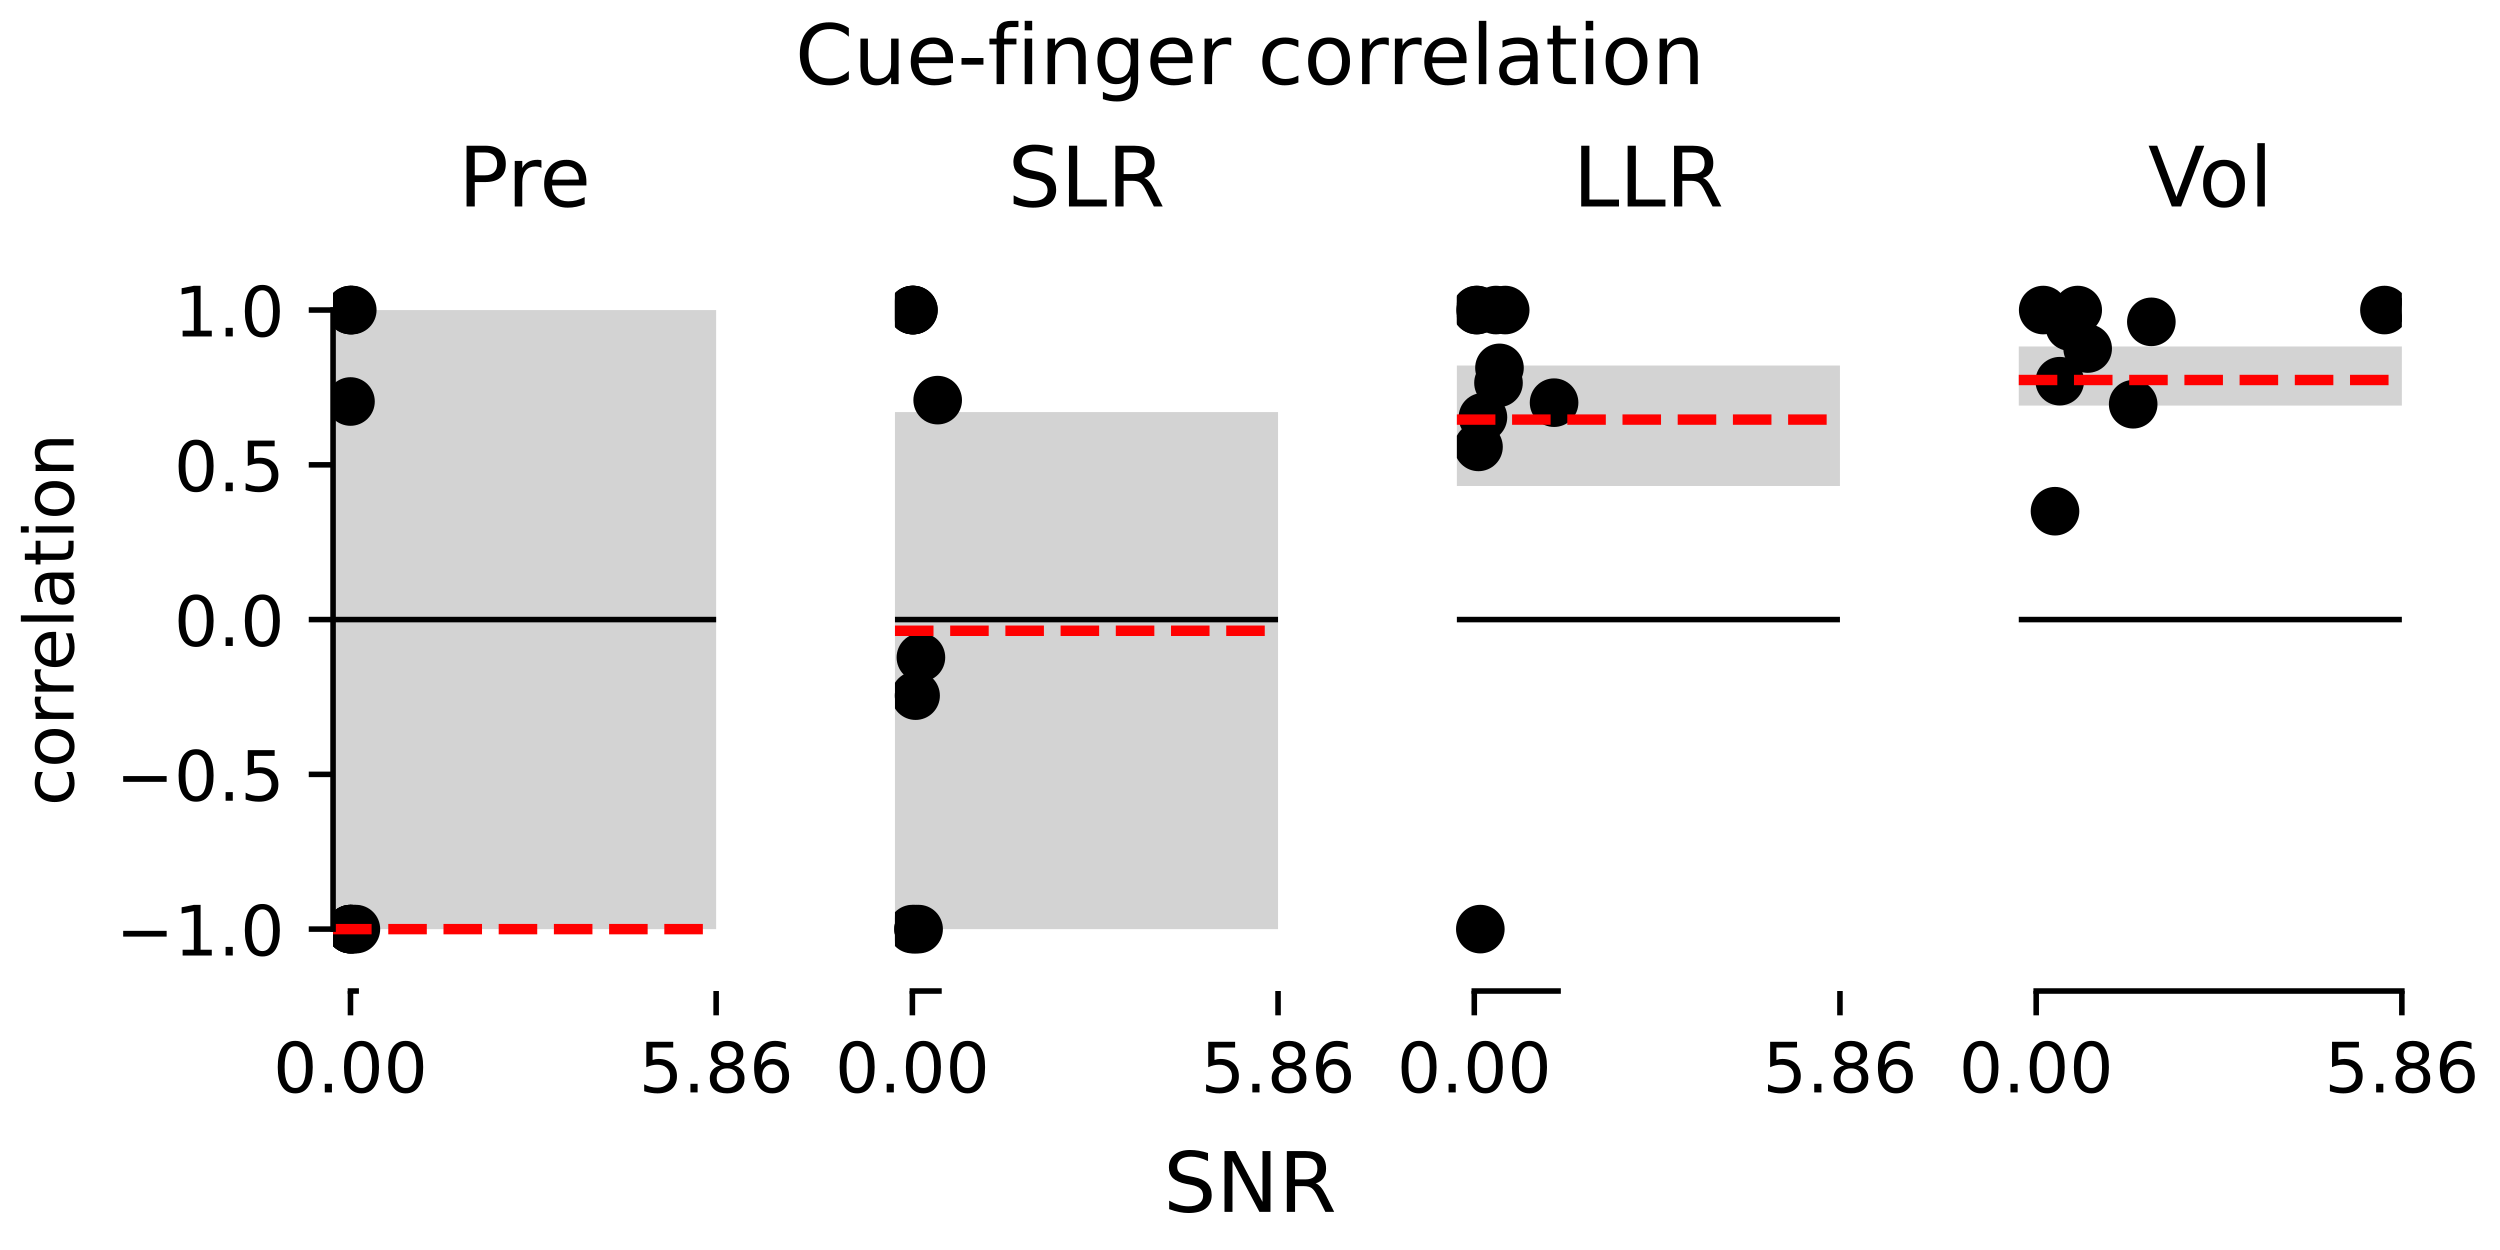
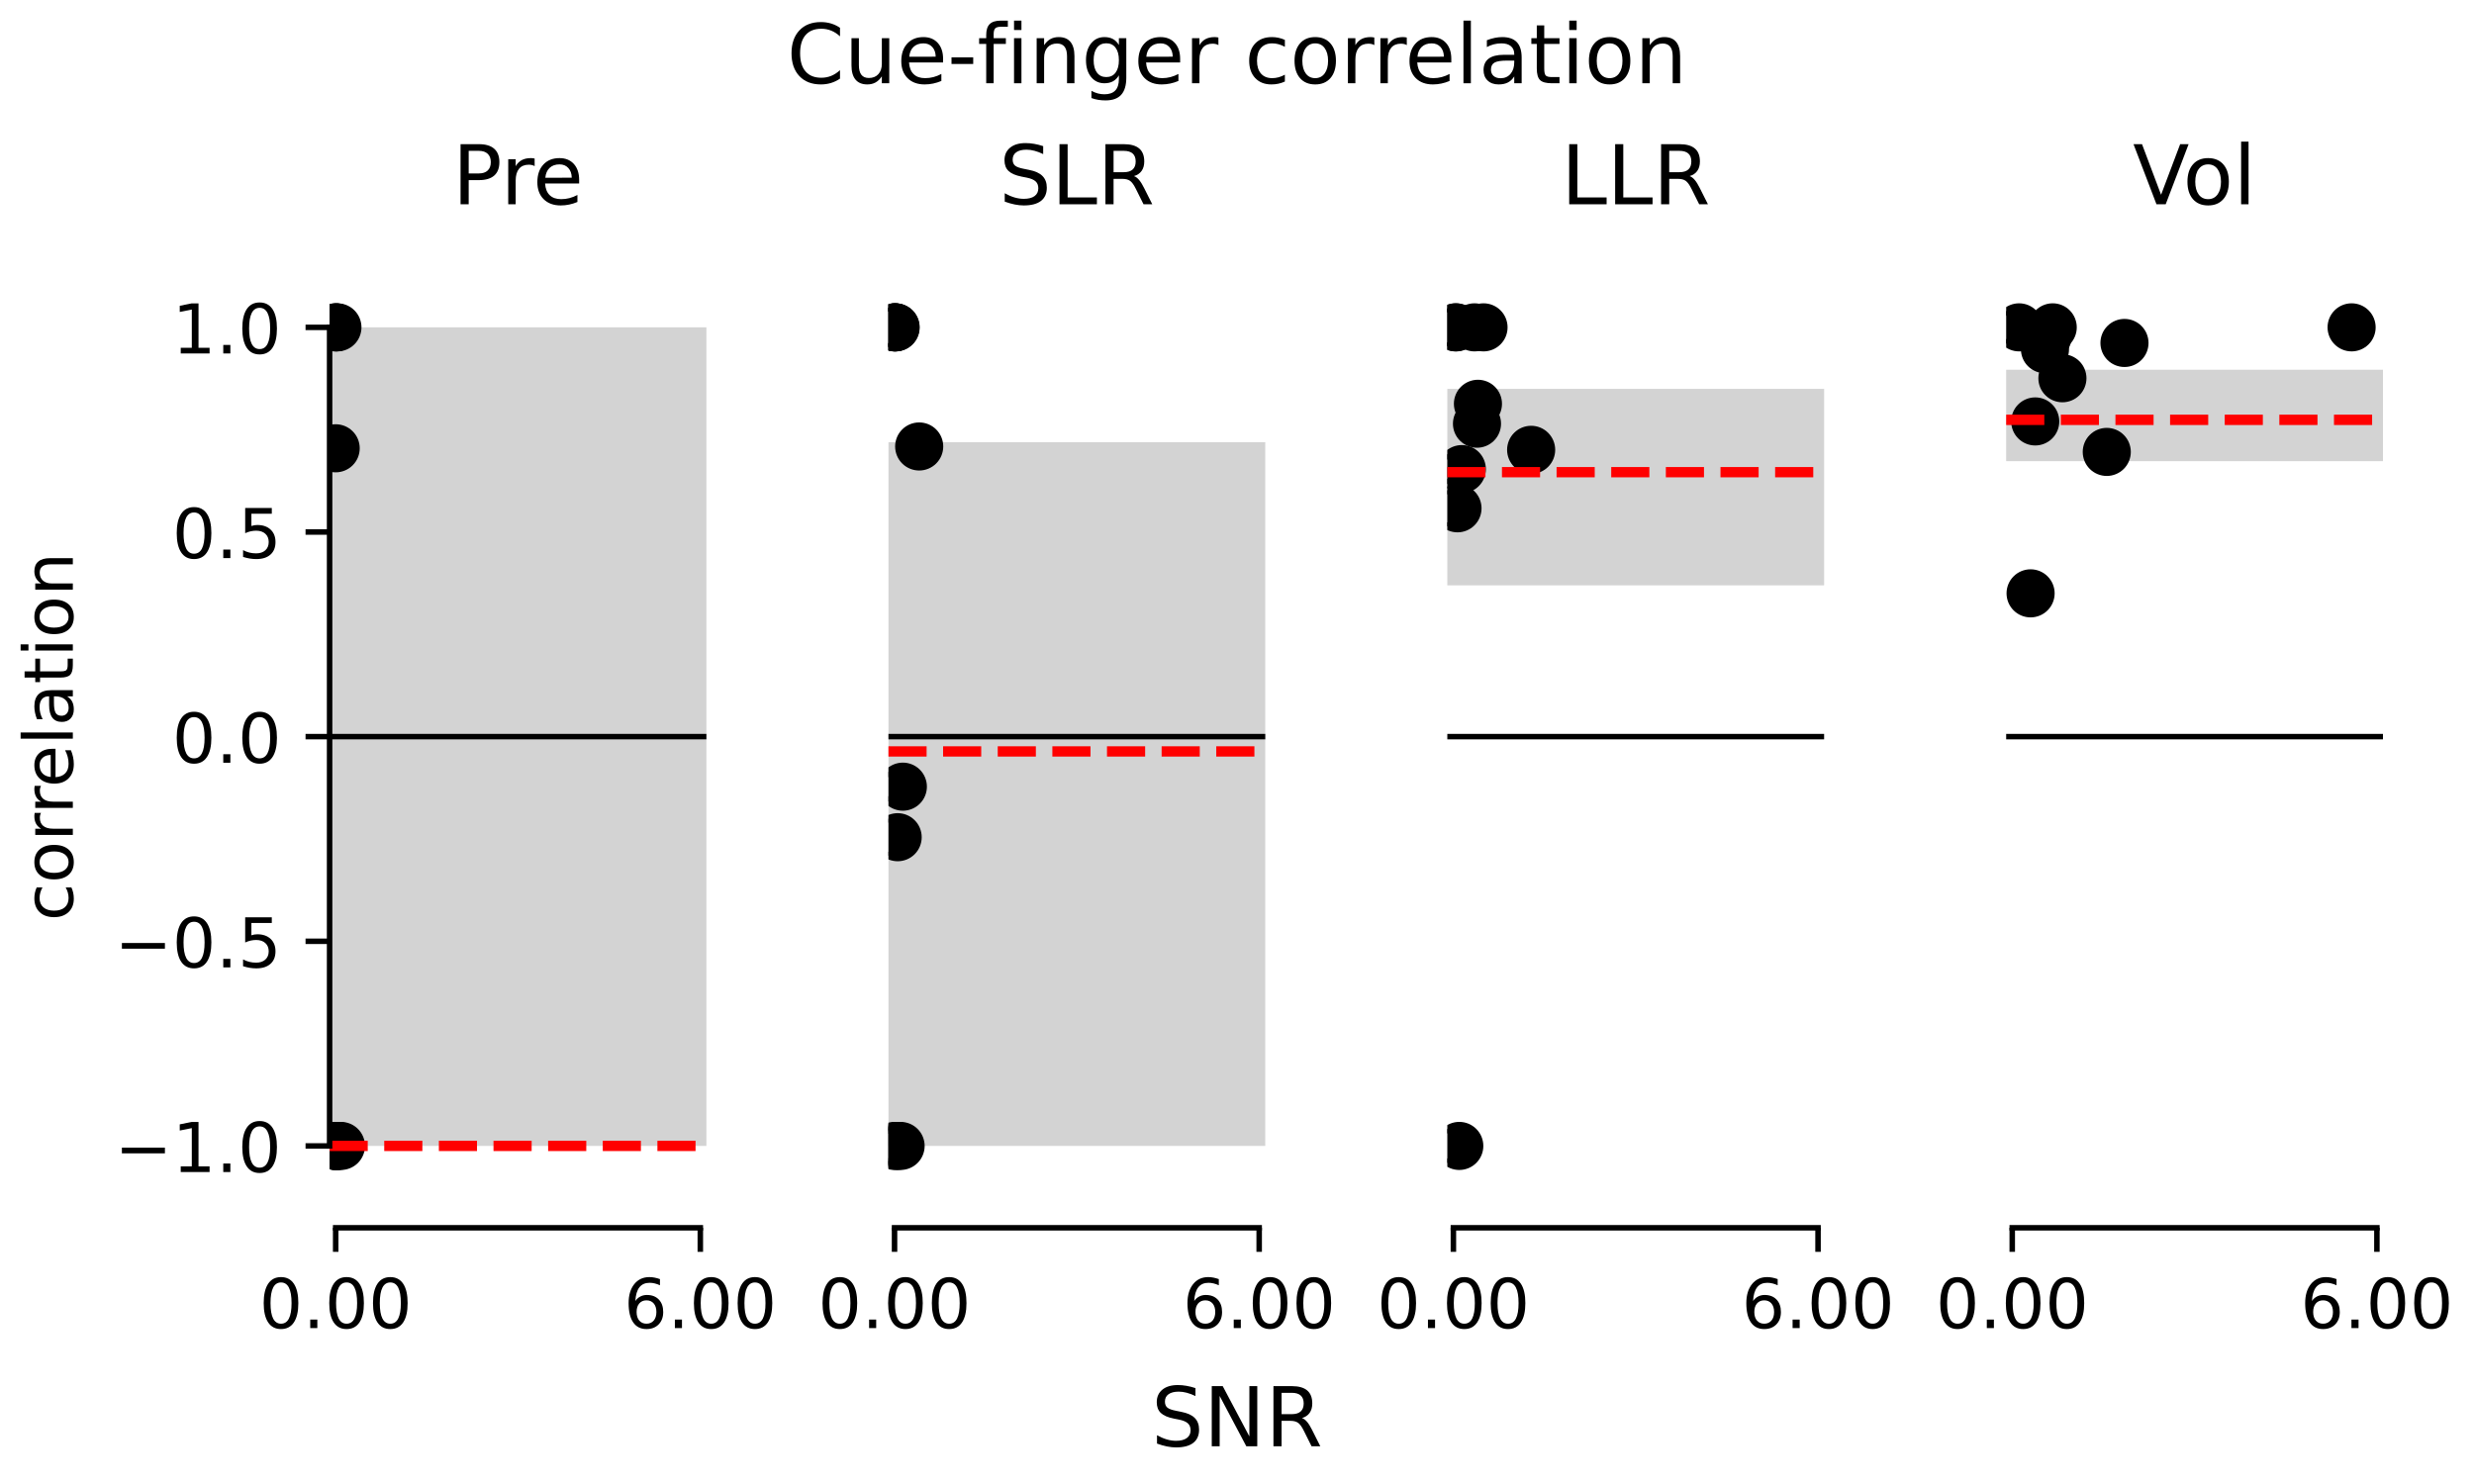
- <svg xmlns="http://www.w3.org/2000/svg" xmlns:xlink="http://www.w3.org/1999/xlink" width="360pt" height="180pt" viewBox="0 0 360 180" version="1.1">
+ <svg xmlns="http://www.w3.org/2000/svg" xmlns:xlink="http://www.w3.org/1999/xlink" width="360pt" height="216pt" viewBox="0 0 360 216" version="1.1">
  <defs>
    <style type="text/css">*{stroke-linejoin: round; stroke-linecap: butt}</style>
  </defs>
  <g id="figure_1">
    <g id="patch_1">
-       <path d="M 0 180  L 360 180  L 360 0  L 0 0  z " style="fill: #ffffff" />
+       <path d="M 0 216  L 360 216  L 360 0  L 0 0  z " style="fill: #ffffff" />
    </g>
    <g id="axes_1">
      <g id="patch_2">
-         <path d="M 47.961 142.707  L 103.125 142.707  L 103.125 35.733  L 47.961 35.733  z " style="fill: #ffffff" />
+         <path d="M 47.961 178.707  L 102.79 178.707  L 102.79 35.733  L 47.961 35.733  z " style="fill: #ffffff" />
      </g>
      <g id="patch_3">
-         <path d="M 47.961 133.793  L 103.125 133.793  L 103.125 44.647  L 47.961 44.647  z " clip-path="url(#p3441acb75d)" style="fill: #d3d3d3" />
+         <path d="M 47.961 166.793  L 102.79 166.793  L 102.79 47.647  L 47.961 47.647  z " clip-path="url(#pea1128294e)" style="fill: #d3d3d3" />
      </g>
      <g id="PathCollection_1">
        <defs>
-           <path id="m6edfcc6faa" d="M 0 3  C 0.796 3 1.559 2.684 2.121 2.121  C 2.684 1.559 3 0.796 3 0  C 3 -0.796 2.684 -1.559 2.121 -2.121  C 1.559 -2.684 0.796 -3 0 -3  C -0.796 -3 -1.559 -2.684 -2.121 -2.121  C -2.684 -1.559 -3 -0.796 -3 0  C -3 0.796 -2.684 1.559 -2.121 2.121  C -1.559 2.684 -0.796 3 0 3  z " style="stroke: #000000" />
+           <path id="me77b27d4af" d="M 0 3  C 0.796 3 1.559 2.684 2.121 2.121  C 2.684 1.559 3 0.796 3 0  C 3 -0.796 2.684 -1.559 2.121 -2.121  C 1.559 -2.684 0.796 -3 0 -3  C -0.796 -3 -1.559 -2.684 -2.121 -2.121  C -2.684 -1.559 -3 -0.796 -3 0  C -3 0.796 -2.684 1.559 -2.121 2.121  C -1.559 2.684 -0.796 3 0 3  z " style="stroke: #000000" />
        </defs>
-         <g clip-path="url(#p3441acb75d)">
-           <use xlink:href="#m6edfcc6faa" x="50.726" y="44.647" style="stroke: #000000" />
-           <use xlink:href="#m6edfcc6faa" x="50.469" y="44.648" style="stroke: #000000" />
-           <use xlink:href="#m6edfcc6faa" x="51.247" y="133.793" style="stroke: #000000" />
-           <use xlink:href="#m6edfcc6faa" x="50.874" y="133.793" style="stroke: #000000" />
-           <use xlink:href="#m6edfcc6faa" x="50.469" y="57.817" style="stroke: #000000" />
-           <use xlink:href="#m6edfcc6faa" x="50.469" y="133.793" style="stroke: #000000" />
-           <use xlink:href="#m6edfcc6faa" x="50.469" y="44.647" style="stroke: #000000" />
-           <use xlink:href="#m6edfcc6faa" x="50.469" y="133.793" style="stroke: #000000" />
-           <use xlink:href="#m6edfcc6faa" x="50.469" y="133.793" style="stroke: #000000" />
-           <use xlink:href="#m6edfcc6faa" x="50.469" y="133.793" style="stroke: #000000" />
+         <g clip-path="url(#pea1128294e)">
+           <use xlink:href="#me77b27d4af" x="49.099" y="47.647" style="stroke: #000000" />
+           <use xlink:href="#me77b27d4af" x="48.846" y="47.648" style="stroke: #000000" />
+           <use xlink:href="#me77b27d4af" x="49.612" y="166.793" style="stroke: #000000" />
+           <use xlink:href="#me77b27d4af" x="49.245" y="166.793" style="stroke: #000000" />
+           <use xlink:href="#me77b27d4af" x="48.846" y="65.249" style="stroke: #000000" />
+           <use xlink:href="#me77b27d4af" x="48.846" y="166.793" style="stroke: #000000" />
+           <use xlink:href="#me77b27d4af" x="48.846" y="47.647" style="stroke: #000000" />
+           <use xlink:href="#me77b27d4af" x="48.846" y="166.793" style="stroke: #000000" />
+           <use xlink:href="#me77b27d4af" x="48.846" y="166.793" style="stroke: #000000" />
+           <use xlink:href="#me77b27d4af" x="48.846" y="166.793" style="stroke: #000000" />
        </g>
      </g>
      <g id="matplotlib.axis_1">
        <g id="xtick_1">
          <g id="line2d_1">
            <defs>
-               <path id="m35fffb667b" d="M 0 0  L 0 3.5  " style="stroke: #000000; stroke-width: 0.8" />
+               <path id="m99c853105d" d="M 0 0  L 0 3.5  " style="stroke: #000000; stroke-width: 0.8" />
            </defs>
            <g>
-               <use xlink:href="#m35fffb667b" x="50.469" y="142.707" style="stroke: #000000; stroke-width: 0.8" />
+               <use xlink:href="#m99c853105d" x="48.846" y="178.707" style="stroke: #000000; stroke-width: 0.8" />
            </g>
          </g>
          <g id="text_1">
-             <g transform="translate(39.3358 157.3058) scale(0.1 -0.1)">
+             <g transform="translate(37.7127 193.3058) scale(0.1 -0.1)">
              <defs>
                <path id="DejaVuSans-30" d="M 2034 4250  Q 1547 4250 1301 3770  Q 1056 3291 1056 2328  Q 1056 1369 1301 889  Q 1547 409 2034 409  Q 2525 409 2770 889  Q 3016 1369 3016 2328  Q 3016 3291 2770 3770  Q 2525 4250 2034 4250  z M 2034 4750  Q 2819 4750 3233 4129  Q 3647 3509 3647 2328  Q 3647 1150 3233 529  Q 2819 -91 2034 -91  Q 1250 -91 836 529  Q 422 1150 422 2328  Q 422 3509 836 4129  Q 1250 4750 2034 4750  z " transform="scale(0.015625)" />
                <path id="DejaVuSans-2e" d="M 684 794  L 1344 794  L 1344 0  L 684 0  L 684 794  z " transform="scale(0.015625)" />
              </defs>
              <use xlink:href="#DejaVuSans-30" />
              <use xlink:href="#DejaVuSans-2e" transform="translate(63.62305 0)" />
              <use xlink:href="#DejaVuSans-30" transform="translate(95.41016 0)" />
              <use xlink:href="#DejaVuSans-30" transform="translate(159.0332 0)" />
            </g>
          </g>
        </g>
        <g id="xtick_2">
          <g id="line2d_2">
            <g>
-               <use xlink:href="#m35fffb667b" x="103.125" y="142.707" style="stroke: #000000; stroke-width: 0.8" />
+               <use xlink:href="#m99c853105d" x="101.906" y="178.707" style="stroke: #000000; stroke-width: 0.8" />
            </g>
          </g>
          <g id="text_2">
-             <g transform="translate(91.99197 157.3058) scale(0.1 -0.1)">
+             <g transform="translate(90.77299 193.3058) scale(0.1 -0.1)">
              <defs>
-                 <path id="DejaVuSans-35" d="M 691 4666  L 3169 4666  L 3169 4134  L 1269 4134  L 1269 2991  Q 1406 3038 1543 3061  Q 1681 3084 1819 3084  Q 2600 3084 3056 2656  Q 3513 2228 3513 1497  Q 3513 744 3044 326  Q 2575 -91 1722 -91  Q 1428 -91 1123 -41  Q 819 9 494 109  L 494 744  Q 775 591 1075 516  Q 1375 441 1709 441  Q 2250 441 2565 725  Q 2881 1009 2881 1497  Q 2881 1984 2565 2268  Q 2250 2553 1709 2553  Q 1456 2553 1204 2497  Q 953 2441 691 2322  L 691 4666  z " transform="scale(0.015625)" />
-                 <path id="DejaVuSans-38" d="M 2034 2216  Q 1584 2216 1326 1975  Q 1069 1734 1069 1313  Q 1069 891 1326 650  Q 1584 409 2034 409  Q 2484 409 2743 651  Q 3003 894 3003 1313  Q 3003 1734 2745 1975  Q 2488 2216 2034 2216  z M 1403 2484  Q 997 2584 770 2862  Q 544 3141 544 3541  Q 544 4100 942 4425  Q 1341 4750 2034 4750  Q 2731 4750 3128 4425  Q 3525 4100 3525 3541  Q 3525 3141 3298 2862  Q 3072 2584 2669 2484  Q 3125 2378 3379 2068  Q 3634 1759 3634 1313  Q 3634 634 3220 271  Q 2806 -91 2034 -91  Q 1263 -91 848 271  Q 434 634 434 1313  Q 434 1759 690 2068  Q 947 2378 1403 2484  z M 1172 3481  Q 1172 3119 1398 2916  Q 1625 2713 2034 2713  Q 2441 2713 2670 2916  Q 2900 3119 2900 3481  Q 2900 3844 2670 4047  Q 2441 4250 2034 4250  Q 1625 4250 1398 4047  Q 1172 3844 1172 3481  z " transform="scale(0.015625)" />
                <path id="DejaVuSans-36" d="M 2113 2584  Q 1688 2584 1439 2293  Q 1191 2003 1191 1497  Q 1191 994 1439 701  Q 1688 409 2113 409  Q 2538 409 2786 701  Q 3034 994 3034 1497  Q 3034 2003 2786 2293  Q 2538 2584 2113 2584  z M 3366 4563  L 3366 3988  Q 3128 4100 2886 4159  Q 2644 4219 2406 4219  Q 1781 4219 1451 3797  Q 1122 3375 1075 2522  Q 1259 2794 1537 2939  Q 1816 3084 2150 3084  Q 2853 3084 3261 2657  Q 3669 2231 3669 1497  Q 3669 778 3244 343  Q 2819 -91 2113 -91  Q 1303 -91 875 529  Q 447 1150 447 2328  Q 447 3434 972 4092  Q 1497 4750 2381 4750  Q 2619 4750 2861 4703  Q 3103 4656 3366 4563  z " transform="scale(0.015625)" />
              </defs>
-               <use xlink:href="#DejaVuSans-35" />
-               <use xlink:href="#DejaVuSans-2e" transform="translate(63.62305 0)" />
-               <use xlink:href="#DejaVuSans-38" transform="translate(95.41016 0)" />
-               <use xlink:href="#DejaVuSans-36" transform="translate(159.0332 0)" />
+               <use xlink:href="#DejaVuSans-36" />
+               <use xlink:href="#DejaVuSans-2e" transform="translate(63.62305 0)" />
+               <use xlink:href="#DejaVuSans-30" transform="translate(95.41016 0)" />
+               <use xlink:href="#DejaVuSans-30" transform="translate(159.0332 0)" />
            </g>
          </g>
        </g>
      </g>
      <g id="matplotlib.axis_2">
        <g id="ytick_1">
          <g id="line2d_3">
            <defs>
-               <path id="m847d108893" d="M 0 0  L -3.5 0  " style="stroke: #000000; stroke-width: 0.8" />
+               <path id="mca9cffddd0" d="M 0 0  L -3.5 0  " style="stroke: #000000; stroke-width: 0.8" />
            </defs>
            <g>
-               <use xlink:href="#m847d108893" x="47.961" y="133.793" style="stroke: #000000; stroke-width: 0.8" />
+               <use xlink:href="#mca9cffddd0" x="47.961" y="166.793" style="stroke: #000000; stroke-width: 0.8" />
            </g>
          </g>
          <g id="text_3">
-             <g transform="translate(16.67836 137.5921) scale(0.1 -0.1)">
+             <g transform="translate(16.67836 170.5921) scale(0.1 -0.1)">
              <defs>
                <path id="DejaVuSans-2212" d="M 678 2272  L 4684 2272  L 4684 1741  L 678 1741  L 678 2272  z " transform="scale(0.015625)" />
                <path id="DejaVuSans-31" d="M 794 531  L 1825 531  L 1825 4091  L 703 3866  L 703 4441  L 1819 4666  L 2450 4666  L 2450 531  L 3481 531  L 3481 0  L 794 0  L 794 531  z " transform="scale(0.015625)" />
              </defs>
              <use xlink:href="#DejaVuSans-2212" />
              <use xlink:href="#DejaVuSans-31" transform="translate(83.78906 0)" />
              <use xlink:href="#DejaVuSans-2e" transform="translate(147.4121 0)" />
              <use xlink:href="#DejaVuSans-30" transform="translate(179.1992 0)" />
            </g>
          </g>
        </g>
        <g id="ytick_2">
          <g id="line2d_4">
            <g>
-               <use xlink:href="#m847d108893" x="47.961" y="111.506" style="stroke: #000000; stroke-width: 0.8" />
+               <use xlink:href="#mca9cffddd0" x="47.961" y="137.006" style="stroke: #000000; stroke-width: 0.8" />
            </g>
          </g>
          <g id="text_4">
-             <g transform="translate(16.67836 115.3056) scale(0.1 -0.1)">
+             <g transform="translate(16.67836 140.8056) scale(0.1 -0.1)">
+               <defs>
+                 <path id="DejaVuSans-35" d="M 691 4666  L 3169 4666  L 3169 4134  L 1269 4134  L 1269 2991  Q 1406 3038 1543 3061  Q 1681 3084 1819 3084  Q 2600 3084 3056 2656  Q 3513 2228 3513 1497  Q 3513 744 3044 326  Q 2575 -91 1722 -91  Q 1428 -91 1123 -41  Q 819 9 494 109  L 494 744  Q 775 591 1075 516  Q 1375 441 1709 441  Q 2250 441 2565 725  Q 2881 1009 2881 1497  Q 2881 1984 2565 2268  Q 2250 2553 1709 2553  Q 1456 2553 1204 2497  Q 953 2441 691 2322  L 691 4666  z " transform="scale(0.015625)" />
+               </defs>
              <use xlink:href="#DejaVuSans-2212" />
              <use xlink:href="#DejaVuSans-30" transform="translate(83.78906 0)" />
              <use xlink:href="#DejaVuSans-2e" transform="translate(147.4121 0)" />
              <use xlink:href="#DejaVuSans-35" transform="translate(179.1992 0)" />
            </g>
          </g>
        </g>
        <g id="ytick_3">
          <g id="line2d_5">
            <g>
-               <use xlink:href="#m847d108893" x="47.961" y="89.22" style="stroke: #000000; stroke-width: 0.8" />
+               <use xlink:href="#mca9cffddd0" x="47.961" y="107.22" style="stroke: #000000; stroke-width: 0.8" />
            </g>
          </g>
          <g id="text_5">
-             <g transform="translate(25.05805 93.01922) scale(0.1 -0.1)">
+             <g transform="translate(25.05805 111.0192) scale(0.1 -0.1)">
              <use xlink:href="#DejaVuSans-30" />
              <use xlink:href="#DejaVuSans-2e" transform="translate(63.62305 0)" />
              <use xlink:href="#DejaVuSans-30" transform="translate(95.41016 0)" />
            </g>
          </g>
        </g>
        <g id="ytick_4">
          <g id="line2d_6">
            <g>
-               <use xlink:href="#m847d108893" x="47.961" y="66.934" style="stroke: #000000; stroke-width: 0.8" />
+               <use xlink:href="#mca9cffddd0" x="47.961" y="77.434" style="stroke: #000000; stroke-width: 0.8" />
            </g>
          </g>
          <g id="text_6">
-             <g transform="translate(25.05805 70.7328) scale(0.1 -0.1)">
+             <g transform="translate(25.05805 81.2328) scale(0.1 -0.1)">
              <use xlink:href="#DejaVuSans-30" />
              <use xlink:href="#DejaVuSans-2e" transform="translate(63.62305 0)" />
              <use xlink:href="#DejaVuSans-35" transform="translate(95.41016 0)" />
            </g>
          </g>
        </g>
        <g id="ytick_5">
          <g id="line2d_7">
            <g>
-               <use xlink:href="#m847d108893" x="47.961" y="44.647" style="stroke: #000000; stroke-width: 0.8" />
+               <use xlink:href="#mca9cffddd0" x="47.961" y="47.647" style="stroke: #000000; stroke-width: 0.8" />
            </g>
          </g>
          <g id="text_7">
-             <g transform="translate(25.05805 48.44638) scale(0.1 -0.1)">
+             <g transform="translate(25.05805 51.44638) scale(0.1 -0.1)">
              <use xlink:href="#DejaVuSans-31" />
              <use xlink:href="#DejaVuSans-2e" transform="translate(63.62305 0)" />
              <use xlink:href="#DejaVuSans-30" transform="translate(95.41016 0)" />
            </g>
          </g>
        </g>
        <g id="text_8">
-           <g transform="translate(10.59868 116.0466) rotate(-90) scale(0.1 -0.1)">
+           <g transform="translate(10.59868 134.0466) rotate(-90) scale(0.1 -0.1)">
            <defs>
              <path id="DejaVuSans-63" d="M 3122 3366  L 3122 2828  Q 2878 2963 2633 3030  Q 2388 3097 2138 3097  Q 1578 3097 1268 2742  Q 959 2388 959 1747  Q 959 1106 1268 751  Q 1578 397 2138 397  Q 2388 397 2633 464  Q 2878 531 3122 666  L 3122 134  Q 2881 22 2623 -34  Q 2366 -91 2075 -91  Q 1284 -91 818 406  Q 353 903 353 1747  Q 353 2603 823 3093  Q 1294 3584 2113 3584  Q 2378 3584 2631 3529  Q 2884 3475 3122 3366  z " transform="scale(0.015625)" />
              <path id="DejaVuSans-6f" d="M 1959 3097  Q 1497 3097 1228 2736  Q 959 2375 959 1747  Q 959 1119 1226 758  Q 1494 397 1959 397  Q 2419 397 2687 759  Q 2956 1122 2956 1747  Q 2956 2369 2687 2733  Q 2419 3097 1959 3097  z M 1959 3584  Q 2709 3584 3137 3096  Q 3566 2609 3566 1747  Q 3566 888 3137 398  Q 2709 -91 1959 -91  Q 1206 -91 779 398  Q 353 888 353 1747  Q 353 2609 779 3096  Q 1206 3584 1959 3584  z " transform="scale(0.015625)" />
              <path id="DejaVuSans-72" d="M 2631 2963  Q 2534 3019 2420 3045  Q 2306 3072 2169 3072  Q 1681 3072 1420 2755  Q 1159 2438 1159 1844  L 1159 0  L 581 0  L 581 3500  L 1159 3500  L 1159 2956  Q 1341 3275 1631 3429  Q 1922 3584 2338 3584  Q 2397 3584 2469 3576  Q 2541 3569 2628 3553  L 2631 2963  z " transform="scale(0.015625)" />
              <path id="DejaVuSans-65" d="M 3597 1894  L 3597 1613  L 953 1613  Q 991 1019 1311 708  Q 1631 397 2203 397  Q 2534 397 2845 478  Q 3156 559 3463 722  L 3463 178  Q 3153 47 2828 -22  Q 2503 -91 2169 -91  Q 1331 -91 842 396  Q 353 884 353 1716  Q 353 2575 817 3079  Q 1281 3584 2069 3584  Q 2775 3584 3186 3129  Q 3597 2675 3597 1894  z M 3022 2063  Q 3016 2534 2758 2815  Q 2500 3097 2075 3097  Q 1594 3097 1305 2825  Q 1016 2553 972 2059  L 3022 2063  z " transform="scale(0.015625)" />
              <path id="DejaVuSans-6c" d="M 603 4863  L 1178 4863  L 1178 0  L 603 0  L 603 4863  z " transform="scale(0.015625)" />
              <path id="DejaVuSans-61" d="M 2194 1759  Q 1497 1759 1228 1600  Q 959 1441 959 1056  Q 959 750 1161 570  Q 1363 391 1709 391  Q 2188 391 2477 730  Q 2766 1069 2766 1631  L 2766 1759  L 2194 1759  z M 3341 1997  L 3341 0  L 2766 0  L 2766 531  Q 2569 213 2275 61  Q 1981 -91 1556 -91  Q 1019 -91 701 211  Q 384 513 384 1019  Q 384 1609 779 1909  Q 1175 2209 1959 2209  L 2766 2209  L 2766 2266  Q 2766 2663 2505 2880  Q 2244 3097 1772 3097  Q 1472 3097 1187 3025  Q 903 2953 641 2809  L 641 3341  Q 956 3463 1253 3523  Q 1550 3584 1831 3584  Q 2591 3584 2966 3190  Q 3341 2797 3341 1997  z " transform="scale(0.015625)" />
              <path id="DejaVuSans-74" d="M 1172 4494  L 1172 3500  L 2356 3500  L 2356 3053  L 1172 3053  L 1172 1153  Q 1172 725 1289 603  Q 1406 481 1766 481  L 2356 481  L 2356 0  L 1766 0  Q 1100 0 847 248  Q 594 497 594 1153  L 594 3053  L 172 3053  L 172 3500  L 594 3500  L 594 4494  L 1172 4494  z " transform="scale(0.015625)" />
              <path id="DejaVuSans-69" d="M 603 3500  L 1178 3500  L 1178 0  L 603 0  L 603 3500  z M 603 4863  L 1178 4863  L 1178 4134  L 603 4134  L 603 4863  z " transform="scale(0.015625)" />
              <path id="DejaVuSans-6e" d="M 3513 2113  L 3513 0  L 2938 0  L 2938 2094  Q 2938 2591 2744 2837  Q 2550 3084 2163 3084  Q 1697 3084 1428 2787  Q 1159 2491 1159 1978  L 1159 0  L 581 0  L 581 3500  L 1159 3500  L 1159 2956  Q 1366 3272 1645 3428  Q 1925 3584 2291 3584  Q 2894 3584 3203 3211  Q 3513 2838 3513 2113  z " transform="scale(0.015625)" />
            </defs>
            <use xlink:href="#DejaVuSans-63" />
            <use xlink:href="#DejaVuSans-6f" transform="translate(54.98047 0)" />
            <use xlink:href="#DejaVuSans-72" transform="translate(116.1621 0)" />
            <use xlink:href="#DejaVuSans-72" transform="translate(155.5254 0)" />
            <use xlink:href="#DejaVuSans-65" transform="translate(194.3887 0)" />
            <use xlink:href="#DejaVuSans-6c" transform="translate(255.9121 0)" />
            <use xlink:href="#DejaVuSans-61" transform="translate(283.6953 0)" />
            <use xlink:href="#DejaVuSans-74" transform="translate(344.9746 0)" />
            <use xlink:href="#DejaVuSans-69" transform="translate(384.1836 0)" />
            <use xlink:href="#DejaVuSans-6f" transform="translate(411.9668 0)" />
            <use xlink:href="#DejaVuSans-6e" transform="translate(473.1484 0)" />
          </g>
        </g>
      </g>
      <g id="line2d_8">
-         <path d="M 47.961 133.793  L 103.125 133.793  " clip-path="url(#p3441acb75d)" style="fill: none; stroke-dasharray: 5.55,2.4; stroke-dashoffset: 0; stroke: #ff0000; stroke-width: 1.5" />
+         <path d="M 47.961 166.793  L 102.79 166.793  " clip-path="url(#pea1128294e)" style="fill: none; stroke-dasharray: 5.55,2.4; stroke-dashoffset: 0; stroke: #ff0000; stroke-width: 1.5" />
      </g>
      <g id="line2d_9">
-         <path d="M 47.961 89.22  L 103.125 89.22  " clip-path="url(#p3441acb75d)" style="fill: none; stroke: #000000; stroke-width: 0.8; stroke-linecap: square" />
+         <path d="M 47.961 107.22  L 102.79 107.22  " clip-path="url(#pea1128294e)" style="fill: none; stroke: #000000; stroke-width: 0.8; stroke-linecap: square" />
      </g>
      <g id="patch_4">
-         <path d="M 47.961 133.793  L 47.961 44.647  " style="fill: none; stroke: #000000; stroke-width: 0.8; stroke-linejoin: miter; stroke-linecap: square" />
+         <path d="M 47.961 166.793  L 47.961 47.647  " style="fill: none; stroke: #000000; stroke-width: 0.8; stroke-linejoin: miter; stroke-linecap: square" />
      </g>
      <g id="patch_5">
-         <path d="M 50.469 142.707  L 51.285 142.707  " style="fill: none; stroke: #000000; stroke-width: 0.8; stroke-linejoin: miter; stroke-linecap: square" />
+         <path d="M 48.846 178.707  L 101.906 178.707  " style="fill: none; stroke: #000000; stroke-width: 0.8; stroke-linejoin: miter; stroke-linecap: square" />
      </g>
      <g id="text_9">
-         <g transform="translate(66.00673 29.73259) scale(0.12 -0.12)">
+         <g transform="translate(65.83941 29.73259) scale(0.12 -0.12)">
          <defs>
            <path id="DejaVuSans-50" d="M 1259 4147  L 1259 2394  L 2053 2394  Q 2494 2394 2734 2622  Q 2975 2850 2975 3272  Q 2975 3691 2734 3919  Q 2494 4147 2053 4147  L 1259 4147  z M 628 4666  L 2053 4666  Q 2838 4666 3239 4311  Q 3641 3956 3641 3272  Q 3641 2581 3239 2228  Q 2838 1875 2053 1875  L 1259 1875  L 1259 0  L 628 0  L 628 4666  z " transform="scale(0.015625)" />
          </defs>
          <use xlink:href="#DejaVuSans-50" />
          <use xlink:href="#DejaVuSans-72" transform="translate(58.55273 0)" />
          <use xlink:href="#DejaVuSans-65" transform="translate(97.41602 0)" />
        </g>
      </g>
    </g>
    <g id="axes_2">
      <g id="patch_6">
-         <path d="M 128.875 142.707  L 184.039 142.707  L 184.039 35.733  L 128.875 35.733  z " style="fill: #ffffff" />
+         <path d="M 129.282 178.707  L 184.111 178.707  L 184.111 35.733  L 129.282 35.733  z " style="fill: #ffffff" />
      </g>
      <g id="patch_7">
-         <path d="M 128.875 133.793  L 184.039 133.793  L 184.039 59.338  L 128.875 59.338  z " clip-path="url(#p5f3309ab7b)" style="fill: #d3d3d3" />
+         <path d="M 129.282 166.793  L 184.111 166.793  L 184.111 64.372  L 129.282 64.372  z " clip-path="url(#p174b40e698)" style="fill: #d3d3d3" />
      </g>
      <g id="PathCollection_2">
-         <g clip-path="url(#p5f3309ab7b)">
-           <use xlink:href="#m6edfcc6faa" x="132.612" y="94.668" style="stroke: #000000" />
-           <use xlink:href="#m6edfcc6faa" x="135.026" y="57.619" style="stroke: #000000" />
-           <use xlink:href="#m6edfcc6faa" x="131.543" y="44.647" style="stroke: #000000" />
-           <use xlink:href="#m6edfcc6faa" x="131.383" y="44.647" style="stroke: #000000" />
-           <use xlink:href="#m6edfcc6faa" x="131.383" y="133.793" style="stroke: #000000" />
-           <use xlink:href="#m6edfcc6faa" x="132.278" y="133.793" style="stroke: #000000" />
-           <use xlink:href="#m6edfcc6faa" x="131.516" y="44.647" style="stroke: #000000" />
-           <use xlink:href="#m6edfcc6faa" x="131.383" y="44.647" style="stroke: #000000" />
-           <use xlink:href="#m6edfcc6faa" x="131.845" y="100.172" style="stroke: #000000" />
-           <use xlink:href="#m6edfcc6faa" x="131.775" y="133.793" style="stroke: #000000" />
+         <g clip-path="url(#p174b40e698)">
+           <use xlink:href="#me77b27d4af" x="131.377" y="114.501" style="stroke: #000000" />
+           <use xlink:href="#me77b27d4af" x="133.754" y="64.985" style="stroke: #000000" />
+           <use xlink:href="#me77b27d4af" x="130.324" y="47.647" style="stroke: #000000" />
+           <use xlink:href="#me77b27d4af" x="130.167" y="47.647" style="stroke: #000000" />
+           <use xlink:href="#me77b27d4af" x="130.167" y="166.793" style="stroke: #000000" />
+           <use xlink:href="#me77b27d4af" x="131.049" y="166.793" style="stroke: #000000" />
+           <use xlink:href="#me77b27d4af" x="130.298" y="47.647" style="stroke: #000000" />
+           <use xlink:href="#me77b27d4af" x="130.167" y="47.647" style="stroke: #000000" />
+           <use xlink:href="#me77b27d4af" x="130.622" y="121.858" style="stroke: #000000" />
+           <use xlink:href="#me77b27d4af" x="130.553" y="166.793" style="stroke: #000000" />
        </g>
      </g>
      <g id="matplotlib.axis_3">
        <g id="xtick_3">
          <g id="line2d_10">
            <g>
-               <use xlink:href="#m35fffb667b" x="131.383" y="142.707" style="stroke: #000000; stroke-width: 0.8" />
+               <use xlink:href="#m99c853105d" x="130.167" y="178.707" style="stroke: #000000; stroke-width: 0.8" />
            </g>
          </g>
          <g id="text_10">
-             <g transform="translate(120.2499 157.3058) scale(0.1 -0.1)">
+             <g transform="translate(119.0339 193.3058) scale(0.1 -0.1)">
              <use xlink:href="#DejaVuSans-30" />
              <use xlink:href="#DejaVuSans-2e" transform="translate(63.62305 0)" />
              <use xlink:href="#DejaVuSans-30" transform="translate(95.41016 0)" />
              <use xlink:href="#DejaVuSans-30" transform="translate(159.0332 0)" />
            </g>
          </g>
        </g>
        <g id="xtick_4">
          <g id="line2d_11">
            <g>
-               <use xlink:href="#m35fffb667b" x="184.039" y="142.707" style="stroke: #000000; stroke-width: 0.8" />
+               <use xlink:href="#m99c853105d" x="183.227" y="178.707" style="stroke: #000000; stroke-width: 0.8" />
            </g>
          </g>
          <g id="text_11">
-             <g transform="translate(172.906 157.3058) scale(0.1 -0.1)">
-               <use xlink:href="#DejaVuSans-35" />
-               <use xlink:href="#DejaVuSans-2e" transform="translate(63.62305 0)" />
-               <use xlink:href="#DejaVuSans-38" transform="translate(95.41016 0)" />
-               <use xlink:href="#DejaVuSans-36" transform="translate(159.0332 0)" />
+             <g transform="translate(172.0942 193.3058) scale(0.1 -0.1)">
+               <use xlink:href="#DejaVuSans-36" />
+               <use xlink:href="#DejaVuSans-2e" transform="translate(63.62305 0)" />
+               <use xlink:href="#DejaVuSans-30" transform="translate(95.41016 0)" />
+               <use xlink:href="#DejaVuSans-30" transform="translate(159.0332 0)" />
            </g>
          </g>
        </g>
      </g>
      <g id="matplotlib.axis_4">
        <g id="ytick_6" />
        <g id="ytick_7" />
        <g id="ytick_8" />
        <g id="ytick_9" />
        <g id="ytick_10" />
      </g>
      <g id="line2d_12">
-         <path d="M 128.875 90.831  L 184.039 90.831  " clip-path="url(#p5f3309ab7b)" style="fill: none; stroke-dasharray: 5.55,2.4; stroke-dashoffset: 0; stroke: #ff0000; stroke-width: 1.5" />
+         <path d="M 129.282 109.373  L 184.111 109.373  " clip-path="url(#p174b40e698)" style="fill: none; stroke-dasharray: 5.55,2.4; stroke-dashoffset: 0; stroke: #ff0000; stroke-width: 1.5" />
      </g>
      <g id="line2d_13">
-         <path d="M 128.875 89.22  L 184.039 89.22  " clip-path="url(#p5f3309ab7b)" style="fill: none; stroke: #000000; stroke-width: 0.8; stroke-linecap: square" />
+         <path d="M 129.282 107.22  L 184.111 107.22  " clip-path="url(#p174b40e698)" style="fill: none; stroke: #000000; stroke-width: 0.8; stroke-linecap: square" />
      </g>
      <g id="patch_8">
-         <path d="M 131.383 142.707  L 135.208 142.707  " style="fill: none; stroke: #000000; stroke-width: 0.8; stroke-linejoin: miter; stroke-linecap: square" />
+         <path d="M 130.167 178.707  L 183.227 178.707  " style="fill: none; stroke: #000000; stroke-width: 0.8; stroke-linejoin: miter; stroke-linecap: square" />
      </g>
      <g id="text_12">
-         <g transform="translate(145.1358 29.73259) scale(0.12 -0.12)">
+         <g transform="translate(145.3757 29.73259) scale(0.12 -0.12)">
          <defs>
            <path id="DejaVuSans-53" d="M 3425 4513  L 3425 3897  Q 3066 4069 2747 4153  Q 2428 4238 2131 4238  Q 1616 4238 1336 4038  Q 1056 3838 1056 3469  Q 1056 3159 1242 3001  Q 1428 2844 1947 2747  L 2328 2669  Q 3034 2534 3370 2195  Q 3706 1856 3706 1288  Q 3706 609 3251 259  Q 2797 -91 1919 -91  Q 1588 -91 1214 -16  Q 841 59 441 206  L 441 856  Q 825 641 1194 531  Q 1563 422 1919 422  Q 2459 422 2753 634  Q 3047 847 3047 1241  Q 3047 1584 2836 1778  Q 2625 1972 2144 2069  L 1759 2144  Q 1053 2284 737 2584  Q 422 2884 422 3419  Q 422 4038 858 4394  Q 1294 4750 2059 4750  Q 2388 4750 2728 4690  Q 3069 4631 3425 4513  z " transform="scale(0.015625)" />
            <path id="DejaVuSans-4c" d="M 628 4666  L 1259 4666  L 1259 531  L 3531 531  L 3531 0  L 628 0  L 628 4666  z " transform="scale(0.015625)" />
            <path id="DejaVuSans-52" d="M 2841 2188  Q 3044 2119 3236 1894  Q 3428 1669 3622 1275  L 4263 0  L 3584 0  L 2988 1197  Q 2756 1666 2539 1819  Q 2322 1972 1947 1972  L 1259 1972  L 1259 0  L 628 0  L 628 4666  L 2053 4666  Q 2853 4666 3247 4331  Q 3641 3997 3641 3322  Q 3641 2881 3436 2590  Q 3231 2300 2841 2188  z M 1259 4147  L 1259 2491  L 2053 2491  Q 2509 2491 2742 2702  Q 2975 2913 2975 3322  Q 2975 3731 2742 3939  Q 2509 4147 2053 4147  L 1259 4147  z " transform="scale(0.015625)" />
          </defs>
          <use xlink:href="#DejaVuSans-53" />
          <use xlink:href="#DejaVuSans-4c" transform="translate(63.47656 0)" />
          <use xlink:href="#DejaVuSans-52" transform="translate(119.1895 0)" />
        </g>
      </g>
    </g>
    <g id="axes_3">
      <g id="patch_9">
-         <path d="M 209.789 142.707  L 264.953 142.707  L 264.953 35.733  L 209.789 35.733  z " style="fill: #ffffff" />
+         <path d="M 210.604 178.707  L 265.433 178.707  L 265.433 35.733  L 210.604 35.733  z " style="fill: #ffffff" />
      </g>
      <g id="patch_10">
-         <path d="M 209.789 69.986  L 264.953 69.986  L 264.953 52.637  L 209.789 52.637  z " clip-path="url(#pe9d44bbfdd)" style="fill: #d3d3d3" />
+         <path d="M 210.604 85.203  L 265.433 85.203  L 265.433 56.603  L 210.604 56.603  z " clip-path="url(#p257c1d5519)" style="fill: #d3d3d3" />
      </g>
      <g id="PathCollection_3">
-         <g clip-path="url(#pe9d44bbfdd)">
-           <use xlink:href="#m6edfcc6faa" x="215.416" y="44.647" style="stroke: #000000" />
-           <use xlink:href="#m6edfcc6faa" x="215.783" y="55.139" style="stroke: #000000" />
-           <use xlink:href="#m6edfcc6faa" x="212.709" y="44.647" style="stroke: #000000" />
-           <use xlink:href="#m6edfcc6faa" x="212.903" y="64.353" style="stroke: #000000" />
-           <use xlink:href="#m6edfcc6faa" x="212.602" y="44.647" style="stroke: #000000" />
-           <use xlink:href="#m6edfcc6faa" x="223.787" y="57.985" style="stroke: #000000" />
-           <use xlink:href="#m6edfcc6faa" x="215.925" y="52.973" style="stroke: #000000" />
-           <use xlink:href="#m6edfcc6faa" x="216.749" y="44.647" style="stroke: #000000" />
-           <use xlink:href="#m6edfcc6faa" x="213.541" y="60.083" style="stroke: #000000" />
-           <use xlink:href="#m6edfcc6faa" x="213.167" y="133.793" style="stroke: #000000" />
+         <g clip-path="url(#p257c1d5519)">
+           <use xlink:href="#me77b27d4af" x="214.56" y="47.647" style="stroke: #000000" />
+           <use xlink:href="#me77b27d4af" x="214.921" y="61.67" style="stroke: #000000" />
+           <use xlink:href="#me77b27d4af" x="211.894" y="47.647" style="stroke: #000000" />
+           <use xlink:href="#me77b27d4af" x="212.085" y="73.985" style="stroke: #000000" />
+           <use xlink:href="#me77b27d4af" x="211.788" y="47.647" style="stroke: #000000" />
+           <use xlink:href="#me77b27d4af" x="222.802" y="65.473" style="stroke: #000000" />
+           <use xlink:href="#me77b27d4af" x="215.06" y="58.774" style="stroke: #000000" />
+           <use xlink:href="#me77b27d4af" x="215.872" y="47.647" style="stroke: #000000" />
+           <use xlink:href="#me77b27d4af" x="212.713" y="68.278" style="stroke: #000000" />
+           <use xlink:href="#me77b27d4af" x="212.345" y="166.793" style="stroke: #000000" />
        </g>
      </g>
      <g id="matplotlib.axis_5">
        <g id="xtick_5">
          <g id="line2d_14">
            <g>
-               <use xlink:href="#m35fffb667b" x="212.297" y="142.707" style="stroke: #000000; stroke-width: 0.8" />
+               <use xlink:href="#m99c853105d" x="211.488" y="178.707" style="stroke: #000000; stroke-width: 0.8" />
            </g>
          </g>
          <g id="text_13">
-             <g transform="translate(201.1639 157.3058) scale(0.1 -0.1)">
+             <g transform="translate(200.3552 193.3058) scale(0.1 -0.1)">
              <use xlink:href="#DejaVuSans-30" />
              <use xlink:href="#DejaVuSans-2e" transform="translate(63.62305 0)" />
              <use xlink:href="#DejaVuSans-30" transform="translate(95.41016 0)" />
              <use xlink:href="#DejaVuSans-30" transform="translate(159.0332 0)" />
            </g>
          </g>
        </g>
        <g id="xtick_6">
          <g id="line2d_15">
            <g>
-               <use xlink:href="#m35fffb667b" x="264.953" y="142.707" style="stroke: #000000; stroke-width: 0.8" />
+               <use xlink:href="#m99c853105d" x="264.548" y="178.707" style="stroke: #000000; stroke-width: 0.8" />
            </g>
          </g>
          <g id="text_14">
-             <g transform="translate(253.8201 157.3058) scale(0.1 -0.1)">
-               <use xlink:href="#DejaVuSans-35" />
-               <use xlink:href="#DejaVuSans-2e" transform="translate(63.62305 0)" />
-               <use xlink:href="#DejaVuSans-38" transform="translate(95.41016 0)" />
-               <use xlink:href="#DejaVuSans-36" transform="translate(159.0332 0)" />
+             <g transform="translate(253.4155 193.3058) scale(0.1 -0.1)">
+               <use xlink:href="#DejaVuSans-36" />
+               <use xlink:href="#DejaVuSans-2e" transform="translate(63.62305 0)" />
+               <use xlink:href="#DejaVuSans-30" transform="translate(95.41016 0)" />
+               <use xlink:href="#DejaVuSans-30" transform="translate(159.0332 0)" />
            </g>
          </g>
        </g>
      </g>
      <g id="matplotlib.axis_6">
        <g id="ytick_11" />
        <g id="ytick_12" />
        <g id="ytick_13" />
        <g id="ytick_14" />
        <g id="ytick_15" />
      </g>
      <g id="line2d_16">
-         <path d="M 209.789 60.421  L 264.953 60.421  " clip-path="url(#pe9d44bbfdd)" style="fill: none; stroke-dasharray: 5.55,2.4; stroke-dashoffset: 0; stroke: #ff0000; stroke-width: 1.5" />
+         <path d="M 210.604 68.729  L 265.433 68.729  " clip-path="url(#p257c1d5519)" style="fill: none; stroke-dasharray: 5.55,2.4; stroke-dashoffset: 0; stroke: #ff0000; stroke-width: 1.5" />
      </g>
      <g id="line2d_17">
-         <path d="M 209.789 89.22  L 264.953 89.22  " clip-path="url(#pe9d44bbfdd)" style="fill: none; stroke: #000000; stroke-width: 0.8; stroke-linecap: square" />
+         <path d="M 210.604 107.22  L 265.433 107.22  " clip-path="url(#p257c1d5519)" style="fill: none; stroke: #000000; stroke-width: 0.8; stroke-linecap: square" />
      </g>
      <g id="patch_11">
-         <path d="M 212.297 142.707  L 224.362 142.707  " style="fill: none; stroke: #000000; stroke-width: 0.8; stroke-linejoin: miter; stroke-linecap: square" />
+         <path d="M 211.488 178.707  L 264.548 178.707  " style="fill: none; stroke: #000000; stroke-width: 0.8; stroke-linejoin: miter; stroke-linecap: square" />
      </g>
      <g id="text_15">
-         <g transform="translate(226.5158 29.73259) scale(0.12 -0.12)">
+         <g transform="translate(227.1628 29.73259) scale(0.12 -0.12)">
          <use xlink:href="#DejaVuSans-4c" />
          <use xlink:href="#DejaVuSans-4c" transform="translate(55.71289 0)" />
          <use xlink:href="#DejaVuSans-52" transform="translate(111.4258 0)" />
        </g>
      </g>
    </g>
    <g id="axes_4">
      <g id="patch_12">
-         <path d="M 290.703 142.707  L 345.867 142.707  L 345.867 35.733  L 290.703 35.733  z " style="fill: #ffffff" />
+         <path d="M 291.925 178.707  L 346.754 178.707  L 346.754 35.733  L 291.925 35.733  z " style="fill: #ffffff" />
      </g>
      <g id="patch_13">
-         <path d="M 290.703 58.41  L 345.867 58.41  L 345.867 49.889  L 290.703 49.889  z " clip-path="url(#pc8e525f510)" style="fill: #d3d3d3" />
+         <path d="M 291.925 67.122  L 346.754 67.122  L 346.754 53.818  L 291.925 53.818  z " clip-path="url(#pec18803a75)" style="fill: #d3d3d3" />
      </g>
      <g id="PathCollection_4">
-         <g clip-path="url(#pc8e525f510)">
-           <use xlink:href="#m6edfcc6faa" x="296.607" y="54.893" style="stroke: #000000" />
-           <use xlink:href="#m6edfcc6faa" x="343.36" y="44.647" style="stroke: #000000" />
-           <use xlink:href="#m6edfcc6faa" x="294.221" y="44.647" style="stroke: #000000" />
-           <use xlink:href="#m6edfcc6faa" x="307.178" y="58.212" style="stroke: #000000" />
-           <use xlink:href="#m6edfcc6faa" x="298.047" y="47.023" style="stroke: #000000" />
-           <use xlink:href="#m6edfcc6faa" x="309.795" y="46.346" style="stroke: #000000" />
-           <use xlink:href="#m6edfcc6faa" x="299.191" y="44.647" style="stroke: #000000" />
-           <use xlink:href="#m6edfcc6faa" x="300.624" y="50.19" style="stroke: #000000" />
-           <use xlink:href="#m6edfcc6faa" x="295.921" y="73.615" style="stroke: #000000" />
-           <use xlink:href="#m6edfcc6faa" x="298.439" y="45.652" style="stroke: #000000" />
+         <g clip-path="url(#pec18803a75)">
+           <use xlink:href="#me77b27d4af" x="296.154" y="61.34" style="stroke: #000000" />
+           <use xlink:href="#me77b27d4af" x="342.19" y="47.647" style="stroke: #000000" />
+           <use xlink:href="#me77b27d4af" x="293.804" y="47.647" style="stroke: #000000" />
+           <use xlink:href="#me77b27d4af" x="306.563" y="65.777" style="stroke: #000000" />
+           <use xlink:href="#me77b27d4af" x="297.571" y="50.823" style="stroke: #000000" />
+           <use xlink:href="#me77b27d4af" x="309.139" y="49.918" style="stroke: #000000" />
+           <use xlink:href="#me77b27d4af" x="298.698" y="47.647" style="stroke: #000000" />
+           <use xlink:href="#me77b27d4af" x="300.109" y="55.055" style="stroke: #000000" />
+           <use xlink:href="#me77b27d4af" x="295.478" y="86.363" style="stroke: #000000" />
+           <use xlink:href="#me77b27d4af" x="297.958" y="48.99" style="stroke: #000000" />
        </g>
      </g>
      <g id="matplotlib.axis_7">
        <g id="xtick_7">
          <g id="line2d_18">
            <g>
-               <use xlink:href="#m35fffb667b" x="293.211" y="142.707" style="stroke: #000000; stroke-width: 0.8" />
+               <use xlink:href="#m99c853105d" x="292.809" y="178.707" style="stroke: #000000; stroke-width: 0.8" />
            </g>
          </g>
          <g id="text_16">
-             <g transform="translate(282.078 157.3058) scale(0.1 -0.1)">
+             <g transform="translate(281.6764 193.3058) scale(0.1 -0.1)">
              <use xlink:href="#DejaVuSans-30" />
              <use xlink:href="#DejaVuSans-2e" transform="translate(63.62305 0)" />
              <use xlink:href="#DejaVuSans-30" transform="translate(95.41016 0)" />
              <use xlink:href="#DejaVuSans-30" transform="translate(159.0332 0)" />
            </g>
          </g>
        </g>
        <g id="xtick_8">
          <g id="line2d_19">
            <g>
-               <use xlink:href="#m35fffb667b" x="345.867" y="142.707" style="stroke: #000000; stroke-width: 0.8" />
+               <use xlink:href="#m99c853105d" x="345.87" y="178.707" style="stroke: #000000; stroke-width: 0.8" />
            </g>
          </g>
          <g id="text_17">
-             <g transform="translate(334.7341 157.3058) scale(0.1 -0.1)">
-               <use xlink:href="#DejaVuSans-35" />
-               <use xlink:href="#DejaVuSans-2e" transform="translate(63.62305 0)" />
-               <use xlink:href="#DejaVuSans-38" transform="translate(95.41016 0)" />
-               <use xlink:href="#DejaVuSans-36" transform="translate(159.0332 0)" />
+             <g transform="translate(334.7367 193.3058) scale(0.1 -0.1)">
+               <use xlink:href="#DejaVuSans-36" />
+               <use xlink:href="#DejaVuSans-2e" transform="translate(63.62305 0)" />
+               <use xlink:href="#DejaVuSans-30" transform="translate(95.41016 0)" />
+               <use xlink:href="#DejaVuSans-30" transform="translate(159.0332 0)" />
            </g>
          </g>
        </g>
      </g>
      <g id="matplotlib.axis_8">
        <g id="ytick_16" />
        <g id="ytick_17" />
        <g id="ytick_18" />
        <g id="ytick_19" />
        <g id="ytick_20" />
      </g>
      <g id="line2d_20">
-         <path d="M 290.703 54.72  L 345.867 54.72  " clip-path="url(#pc8e525f510)" style="fill: none; stroke-dasharray: 5.55,2.4; stroke-dashoffset: 0; stroke: #ff0000; stroke-width: 1.5" />
+         <path d="M 291.925 61.109  L 346.754 61.109  " clip-path="url(#pec18803a75)" style="fill: none; stroke-dasharray: 5.55,2.4; stroke-dashoffset: 0; stroke: #ff0000; stroke-width: 1.5" />
      </g>
      <g id="line2d_21">
-         <path d="M 290.703 89.22  L 345.867 89.22  " clip-path="url(#pc8e525f510)" style="fill: none; stroke: #000000; stroke-width: 0.8; stroke-linecap: square" />
+         <path d="M 291.925 107.22  L 346.754 107.22  " clip-path="url(#pec18803a75)" style="fill: none; stroke: #000000; stroke-width: 0.8; stroke-linecap: square" />
      </g>
      <g id="patch_14">
-         <path d="M 293.211 142.707  L 345.867 142.707  " style="fill: none; stroke: #000000; stroke-width: 0.8; stroke-linejoin: miter; stroke-linecap: square" />
+         <path d="M 292.809 178.707  L 345.87 178.707  " style="fill: none; stroke: #000000; stroke-width: 0.8; stroke-linejoin: miter; stroke-linecap: square" />
      </g>
      <g id="text_18">
-         <g transform="translate(309.3076 29.73259) scale(0.12 -0.12)">
+         <g transform="translate(310.3619 29.73259) scale(0.12 -0.12)">
          <defs>
            <path id="DejaVuSans-56" d="M 1831 0  L 50 4666  L 709 4666  L 2188 738  L 3669 4666  L 4325 4666  L 2547 0  L 1831 0  z " transform="scale(0.015625)" />
          </defs>
          <use xlink:href="#DejaVuSans-56" />
          <use xlink:href="#DejaVuSans-6f" transform="translate(60.6582 0)" />
          <use xlink:href="#DejaVuSans-6c" transform="translate(121.8398 0)" />
        </g>
      </g>
    </g>
    <g id="text_19">
-       <g transform="translate(167.5331 174.5041) scale(0.12 -0.12)">
+       <g transform="translate(167.5331 210.5041) scale(0.12 -0.12)">
        <defs>
          <path id="DejaVuSans-4e" d="M 628 4666  L 1478 4666  L 3547 763  L 3547 4666  L 4159 4666  L 4159 0  L 3309 0  L 1241 3903  L 1241 0  L 628 0  L 628 4666  z " transform="scale(0.015625)" />
        </defs>
        <use xlink:href="#DejaVuSans-53" />
        <use xlink:href="#DejaVuSans-4e" transform="translate(63.47656 0)" />
        <use xlink:href="#DejaVuSans-52" transform="translate(138.2812 0)" />
      </g>
    </g>
    <g id="text_20">
      <g transform="translate(114.5034 12.11837) scale(0.12 -0.12)">
        <defs>
          <path id="DejaVuSans-43" d="M 4122 4306  L 4122 3641  Q 3803 3938 3442 4084  Q 3081 4231 2675 4231  Q 1875 4231 1450 3742  Q 1025 3253 1025 2328  Q 1025 1406 1450 917  Q 1875 428 2675 428  Q 3081 428 3442 575  Q 3803 722 4122 1019  L 4122 359  Q 3791 134 3420 21  Q 3050 -91 2638 -91  Q 1578 -91 968 557  Q 359 1206 359 2328  Q 359 3453 968 4101  Q 1578 4750 2638 4750  Q 3056 4750 3426 4639  Q 3797 4528 4122 4306  z " transform="scale(0.015625)" />
          <path id="DejaVuSans-75" d="M 544 1381  L 544 3500  L 1119 3500  L 1119 1403  Q 1119 906 1312 657  Q 1506 409 1894 409  Q 2359 409 2629 706  Q 2900 1003 2900 1516  L 2900 3500  L 3475 3500  L 3475 0  L 2900 0  L 2900 538  Q 2691 219 2414 64  Q 2138 -91 1772 -91  Q 1169 -91 856 284  Q 544 659 544 1381  z M 1991 3584  L 1991 3584  z " transform="scale(0.015625)" />
          <path id="DejaVuSans-2d" d="M 313 2009  L 1997 2009  L 1997 1497  L 313 1497  L 313 2009  z " transform="scale(0.015625)" />
          <path id="DejaVuSans-66" d="M 2375 4863  L 2375 4384  L 1825 4384  Q 1516 4384 1395 4259  Q 1275 4134 1275 3809  L 1275 3500  L 2222 3500  L 2222 3053  L 1275 3053  L 1275 0  L 697 0  L 697 3053  L 147 3053  L 147 3500  L 697 3500  L 697 3744  Q 697 4328 969 4595  Q 1241 4863 1831 4863  L 2375 4863  z " transform="scale(0.015625)" />
          <path id="DejaVuSans-67" d="M 2906 1791  Q 2906 2416 2648 2759  Q 2391 3103 1925 3103  Q 1463 3103 1205 2759  Q 947 2416 947 1791  Q 947 1169 1205 825  Q 1463 481 1925 481  Q 2391 481 2648 825  Q 2906 1169 2906 1791  z M 3481 434  Q 3481 -459 3084 -895  Q 2688 -1331 1869 -1331  Q 1566 -1331 1297 -1286  Q 1028 -1241 775 -1147  L 775 -588  Q 1028 -725 1275 -790  Q 1522 -856 1778 -856  Q 2344 -856 2625 -561  Q 2906 -266 2906 331  L 2906 616  Q 2728 306 2450 153  Q 2172 0 1784 0  Q 1141 0 747 490  Q 353 981 353 1791  Q 353 2603 747 3093  Q 1141 3584 1784 3584  Q 2172 3584 2450 3431  Q 2728 3278 2906 2969  L 2906 3500  L 3481 3500  L 3481 434  z " transform="scale(0.015625)" />
          <path id="DejaVuSans-20" transform="scale(0.015625)" />
        </defs>
        <use xlink:href="#DejaVuSans-43" />
        <use xlink:href="#DejaVuSans-75" transform="translate(69.82422 0)" />
        <use xlink:href="#DejaVuSans-65" transform="translate(133.2031 0)" />
        <use xlink:href="#DejaVuSans-2d" transform="translate(194.7266 0)" />
        <use xlink:href="#DejaVuSans-66" transform="translate(230.8105 0)" />
        <use xlink:href="#DejaVuSans-69" transform="translate(266.0156 0)" />
        <use xlink:href="#DejaVuSans-6e" transform="translate(293.7988 0)" />
        <use xlink:href="#DejaVuSans-67" transform="translate(357.1777 0)" />
        <use xlink:href="#DejaVuSans-65" transform="translate(420.6543 0)" />
        <use xlink:href="#DejaVuSans-72" transform="translate(482.1777 0)" />
        <use xlink:href="#DejaVuSans-20" transform="translate(523.291 0)" />
        <use xlink:href="#DejaVuSans-63" transform="translate(555.0781 0)" />
        <use xlink:href="#DejaVuSans-6f" transform="translate(610.0586 0)" />
        <use xlink:href="#DejaVuSans-72" transform="translate(671.2402 0)" />
        <use xlink:href="#DejaVuSans-72" transform="translate(710.6035 0)" />
        <use xlink:href="#DejaVuSans-65" transform="translate(749.4668 0)" />
        <use xlink:href="#DejaVuSans-6c" transform="translate(810.9902 0)" />
        <use xlink:href="#DejaVuSans-61" transform="translate(838.7734 0)" />
        <use xlink:href="#DejaVuSans-74" transform="translate(900.0527 0)" />
        <use xlink:href="#DejaVuSans-69" transform="translate(939.2617 0)" />
        <use xlink:href="#DejaVuSans-6f" transform="translate(967.0449 0)" />
        <use xlink:href="#DejaVuSans-6e" transform="translate(1028.227 0)" />
      </g>
    </g>
  </g>
  <defs>
-     <clipPath id="p3441acb75d">
-       <rect x="47.961" y="35.733" width="55.164" height="106.975" />
+     <clipPath id="pea1128294e">
+       <rect x="47.961" y="35.733" width="54.829" height="142.975" />
    </clipPath>
-     <clipPath id="p5f3309ab7b">
-       <rect x="128.875" y="35.733" width="55.164" height="106.975" />
+     <clipPath id="p174b40e698">
+       <rect x="129.282" y="35.733" width="54.829" height="142.975" />
    </clipPath>
-     <clipPath id="pe9d44bbfdd">
-       <rect x="209.789" y="35.733" width="55.164" height="106.975" />
+     <clipPath id="p257c1d5519">
+       <rect x="210.604" y="35.733" width="54.829" height="142.975" />
    </clipPath>
-     <clipPath id="pc8e525f510">
-       <rect x="290.703" y="35.733" width="55.164" height="106.975" />
+     <clipPath id="pec18803a75">
+       <rect x="291.925" y="35.733" width="54.829" height="142.975" />
    </clipPath>
  </defs>
</svg>
